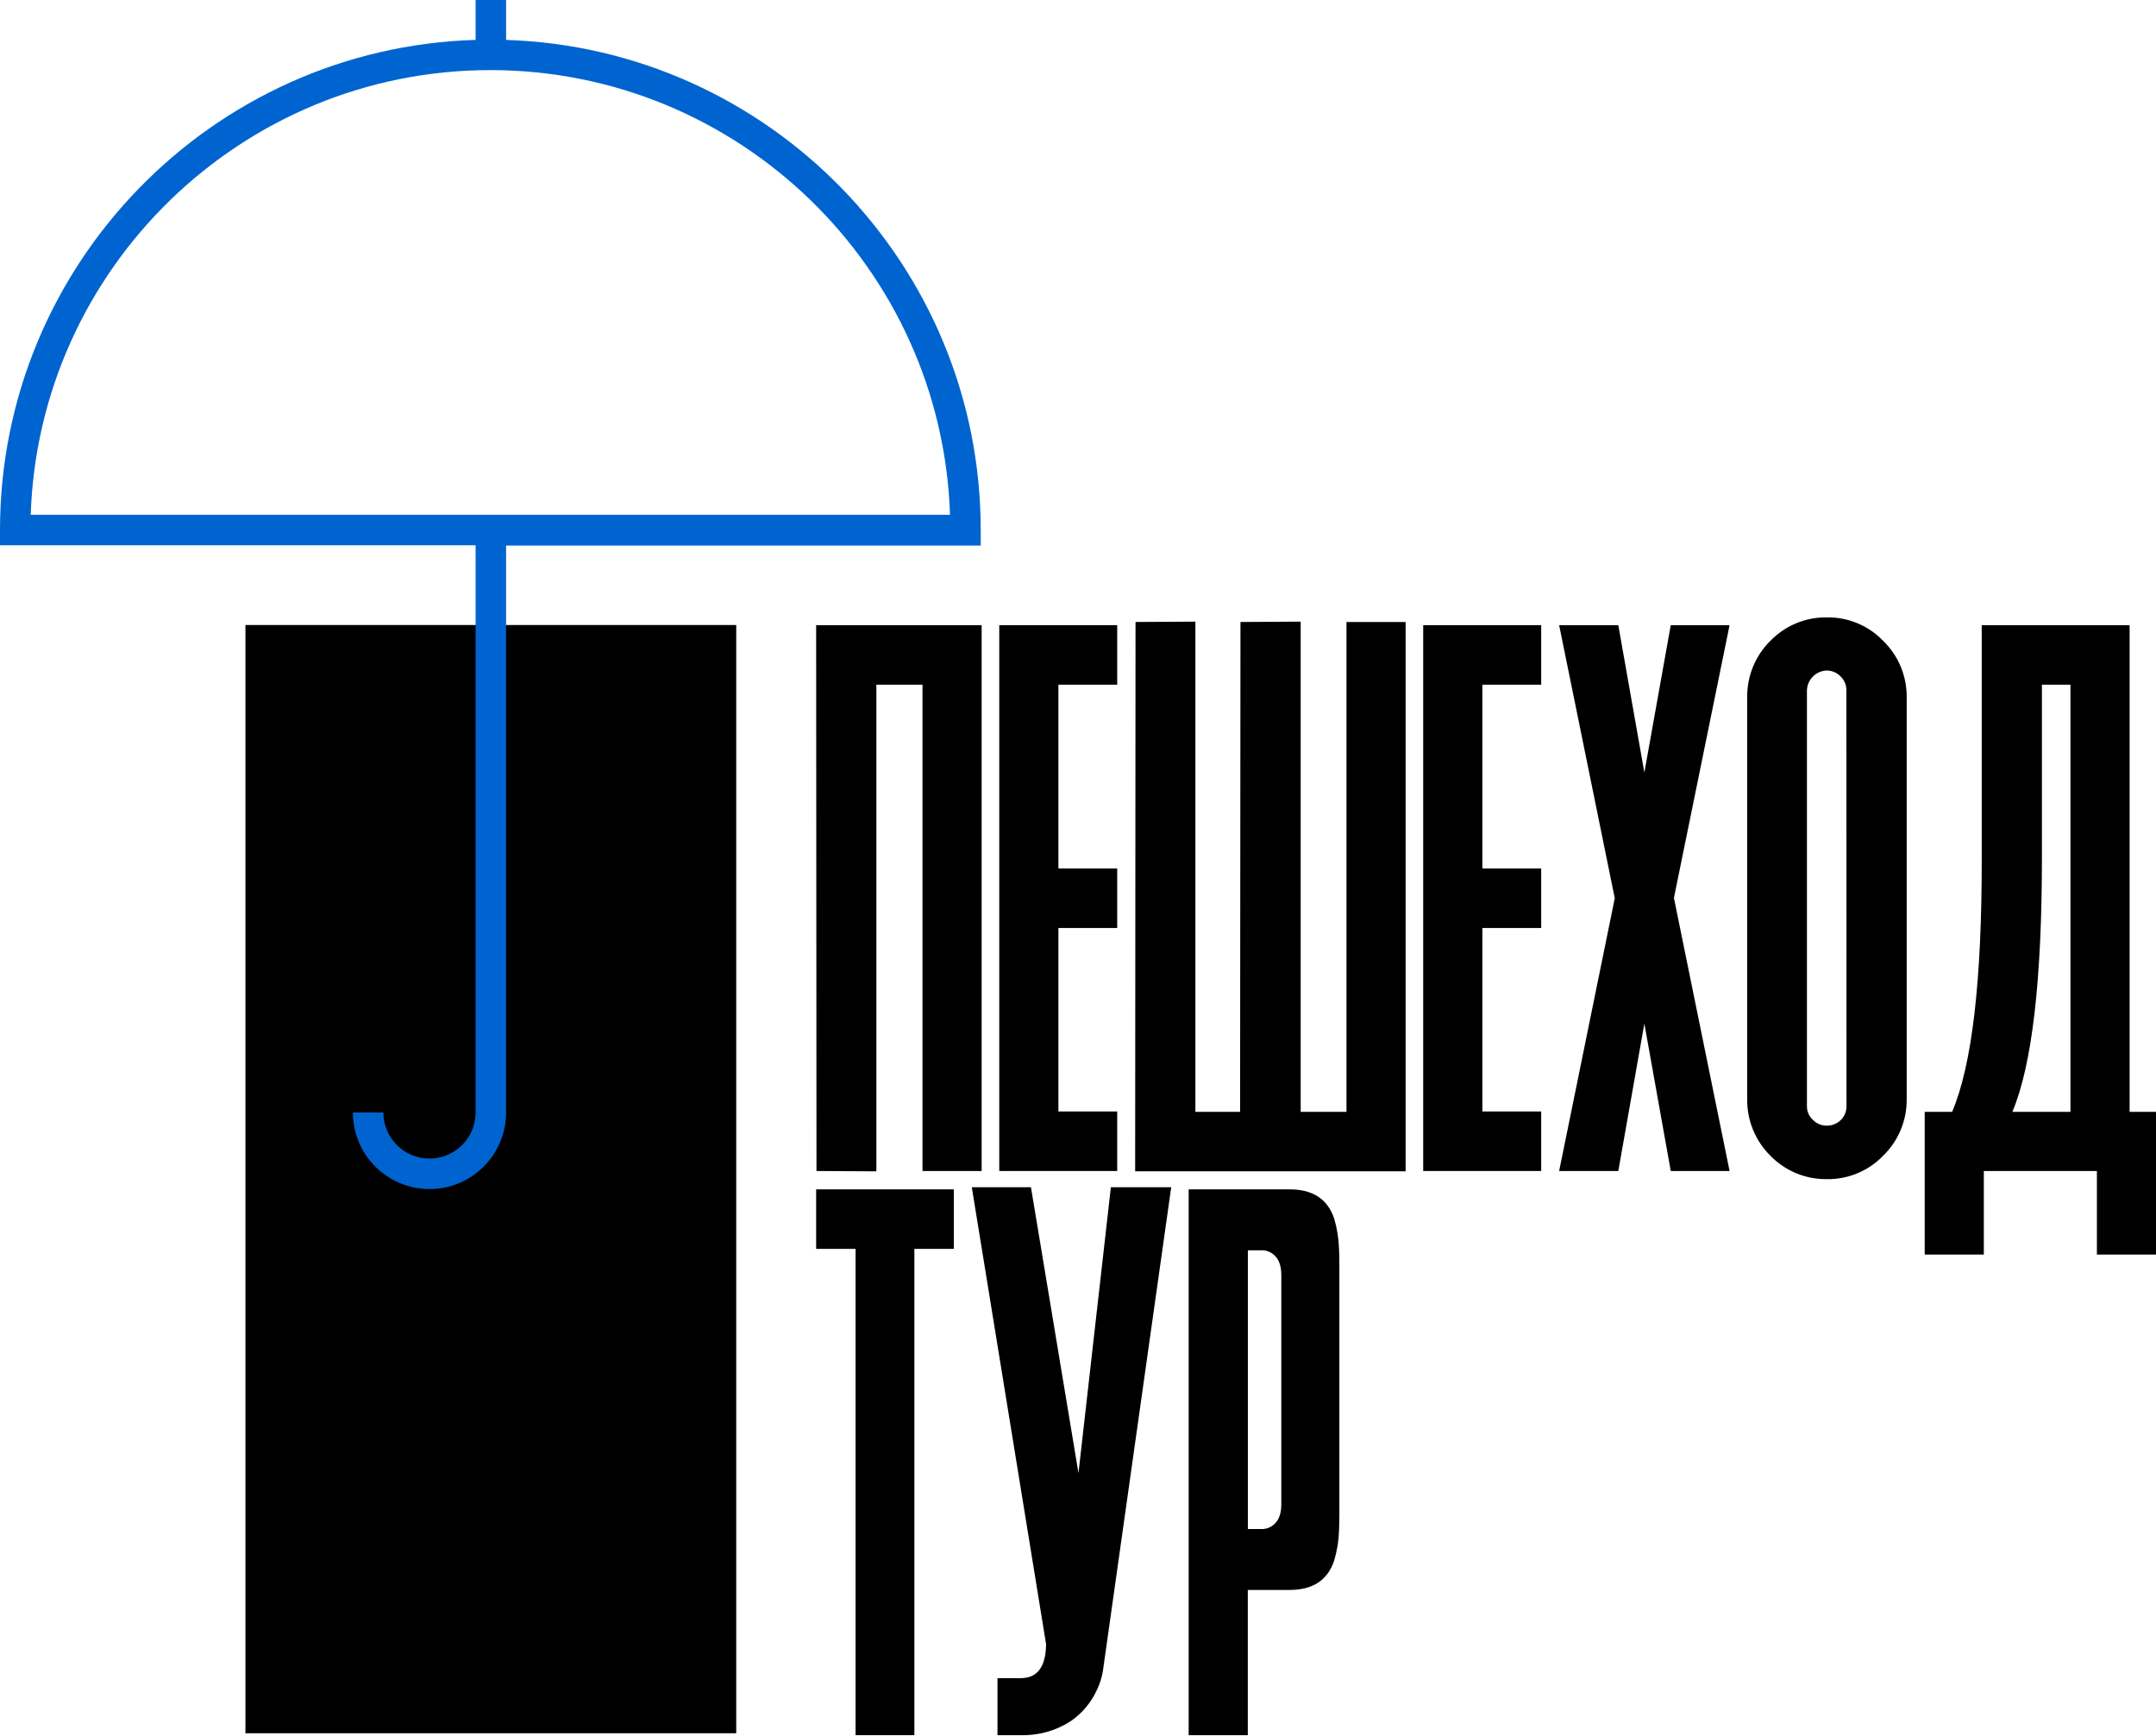
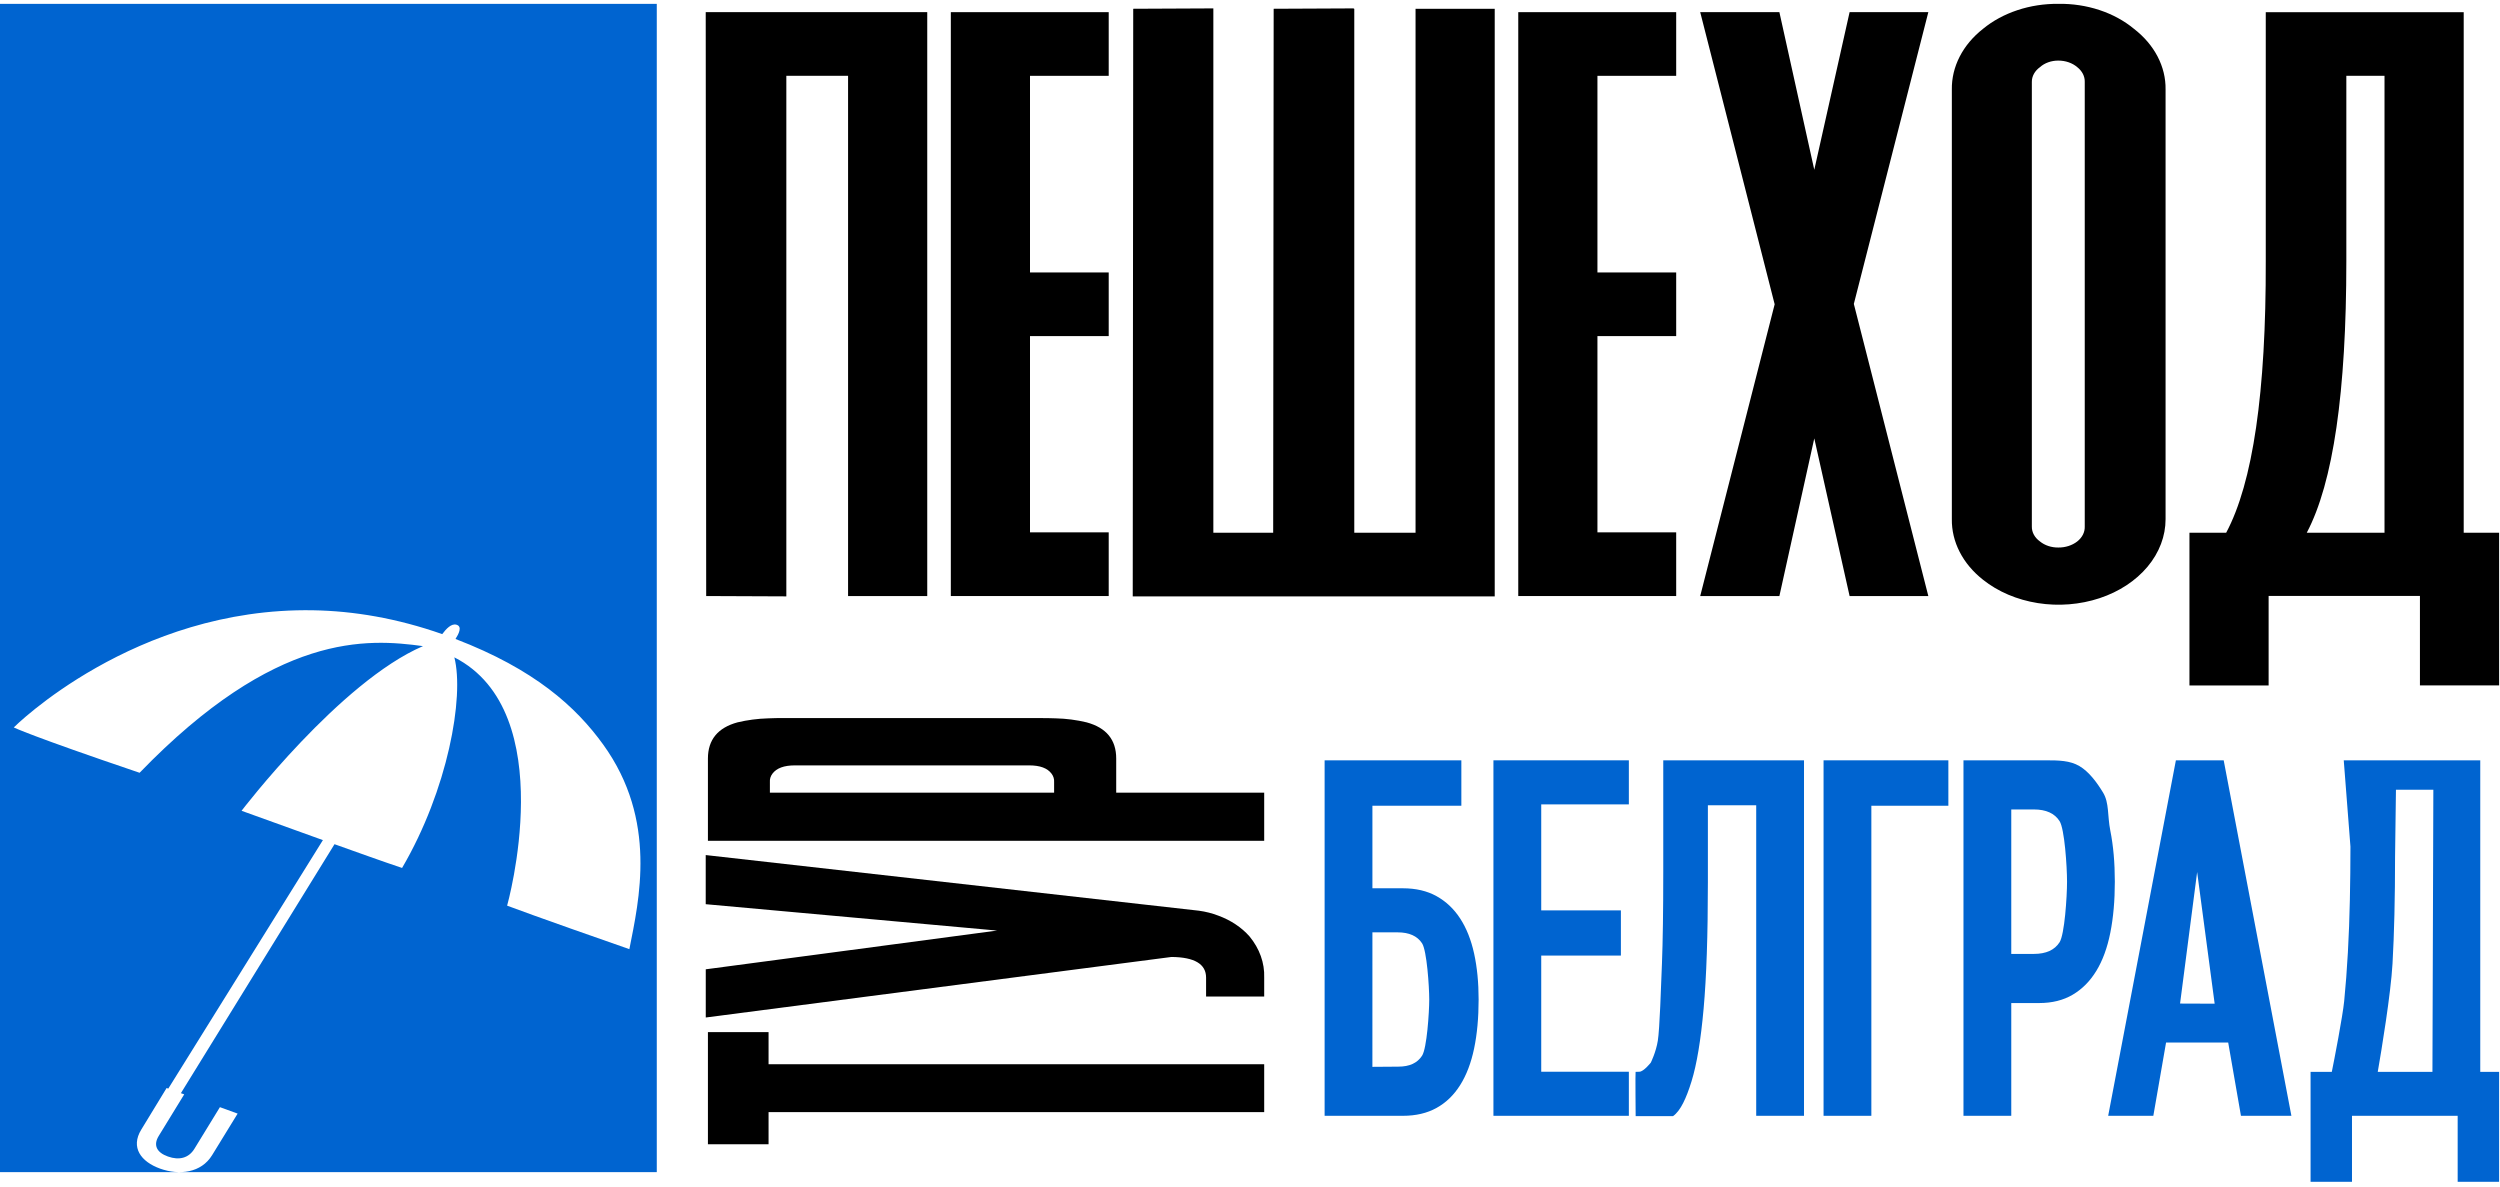
- <svg xmlns="http://www.w3.org/2000/svg" viewBox="0 0 707.39 569.32">
-   <defs>
-     <style>.cls-1{fill:#0064D0;}</style>
-   </defs>
-   <g id="design">
-     <polygon points="287.54 384.32 287.54 224.65 302.67 224.65 302.67 384.21 322.08 384.21 322.08 205.12 267.78 205.12 267.89 384.21 287.54 384.32" />
-     <polygon points="366.56 364.68 347.27 364.68 347.27 304.48 366.56 304.48 366.56 284.96 347.27 284.96 347.27 224.65 366.56 224.65 366.56 205.12 327.86 205.12 327.86 384.21 366.56 384.21 366.56 364.68" />
-     <polygon points="441.78 364.8 426.76 364.8 426.76 204.08 426.64 204.08 426.64 203.96 407 204.08 406.88 364.8 392.21 364.8 392.21 203.96 372.57 204.08 372.45 384.32 461.19 384.32 461.19 204.08 441.78 204.08 441.78 364.8" />
-     <polygon points="466.96 384.21 505.67 384.21 505.67 364.68 486.37 364.68 486.37 304.48 505.67 304.48 505.67 284.96 486.37 284.96 486.37 224.65 505.67 224.65 505.67 205.12 466.96 205.12 466.96 384.21" />
-     <polygon points="548.18 205.12 539.52 253.47 530.97 205.12 511.56 205.12 529.81 294.72 511.56 384.21 530.97 384.21 539.52 335.86 548.18 384.21 567.48 384.21 549.22 294.61 567.48 205.12 548.18 205.12" />
-     <path d="M599.37,202.57a25.32,25.32,0,0,0-18.49,7.67,25.64,25.64,0,0,0-7.62,18.59V360.62a25.65,25.65,0,0,0,7.62,18.59,25.36,25.36,0,0,0,18.49,7.67,25.09,25.09,0,0,0,18.48-7.67,25.45,25.45,0,0,0,7.74-18.59V228.83a25.44,25.44,0,0,0-7.74-18.59A25.06,25.06,0,0,0,599.37,202.57Zm6.47,160.37a6.19,6.19,0,0,1-1.85,4.53,6.5,6.5,0,0,1-4.62,1.86,6.12,6.12,0,0,1-4.51-1.86,6,6,0,0,1-2-4.53V226.51a6.74,6.74,0,0,1,6.48-6.51,6.33,6.33,0,0,1,4.62,2,6.2,6.2,0,0,1,1.85,4.54Z" />
-     <path d="M698.73,364.8V205.12H650.21v76.35q.1,60.31-9.71,83.33h-9v46.83H650.9V384.21H688v27.42h19.41V364.8Zm-19.41,0H660.26q9.69-23,9.7-83.33V224.65h9.36Z" />
-     <polygon points="267.78 409.76 280.72 409.76 280.72 569.32 300.01 569.32 300.01 409.76 312.95 409.76 312.95 390.24 267.78 390.24 267.78 409.76" />
-     <path d="M353.85,483.32l-15.59-93.78H318.85l24.37,149.91q-.11,11.16-8.32,11.16h-7.62v18.71h7.62a28.7,28.7,0,0,0,16.64-4.76,25.06,25.06,0,0,0,8.32-10,23.26,23.26,0,0,0,2-6.27l22.42-158.75H364.48Z" />
-     <path d="M437.73,399.77q-3.23-9.54-14.56-9.53H390V569.32h19.41V521.67h13.74q11.32,0,14.56-9.53a37.76,37.76,0,0,0,1.62-9.87q.12-2.32.12-5.58V415.22q0-3.25-.12-5.58A39,39,0,0,0,437.73,399.77Zm-17.33,93.9q0,5.22-3.35,7.2a5.88,5.88,0,0,1-3.35.82h-4.27V410.23h4.27a5.79,5.79,0,0,1,3.35.81q3.34,2,3.35,7.2Z" />
-     <rect x="80.53" y="205.07" width="161.03" height="363.62" />
-     <path class="cls-1" d="M321.78,173.91c0-87-69.39-158.07-155.73-160.81V0h-10V13.09C69.56,15.66,0,86.81,0,173.91v5H156.05V365a15.13,15.13,0,0,1-30.26,0h-10a25.13,25.13,0,0,0,50.26,0v-186H321.78Zm-311.7-5C12.73,88,79.36,23,160.89,23S309.06,88,311.7,168.91Z" />
-   </g>
+ <svg xmlns="http://www.w3.org/2000/svg" width="118" height="56" viewBox="0 0 118 56" fill="none">
+   <path d="M0 0.181V55.325H31V0.181H16.463H14.537H0ZM14.784 28.805C16.683 28.838 18.727 29.177 20.873 29.93C21.062 29.678 21.307 29.416 21.547 29.487C21.837 29.573 21.643 29.933 21.499 30.16C25.228 31.588 27.185 33.36 28.473 35.146C31.048 38.716 30.161 42.496 29.706 44.8C25.293 43.262 23.936 42.747 23.936 42.747C23.936 42.747 26.509 33.609 21.445 31.027C21.923 32.901 21.135 37.285 18.978 40.967C18.057 40.66 16.901 40.242 15.789 39.846L8.538 51.598L8.695 51.654L7.491 53.618C7.224 54.055 7.396 54.397 7.925 54.587C8.459 54.779 8.909 54.66 9.176 54.223L10.38 52.258L11.216 52.562L10.012 54.523C9.5 55.36 8.466 55.486 7.557 55.159C6.649 54.832 6.154 54.156 6.667 53.319L7.864 51.354L7.943 51.382L15.241 39.653C13.206 38.924 11.402 38.269 11.402 38.269C11.402 38.269 16.044 32.183 19.965 30.497C17.343 30.14 13.025 29.82 6.589 36.475C1.415 34.722 0.65 34.335 0.65 34.335C0.65 34.335 6.328 28.654 14.784 28.805Z" fill="#0064D0" />
+   <path d="M43.766 28.133V0.574H33.31L33.332 28.133L37.115 28.149V3.579H40.029V28.133H43.766Z" fill="black" />
+   <path d="M52.331 25.127H48.616V15.864H52.331V12.86H48.616V3.579H52.331V0.574H44.879V28.133H52.331V25.127Z" fill="black" />
+   <path d="M66.814 25.146H63.922V0.414H63.899V0.396L60.117 0.414L60.094 25.146H57.27V0.396L53.488 0.414L53.465 28.15H70.551V0.414H66.814V25.146Z" fill="black" />
+   <path d="M71.662 28.133H79.116V25.127H75.399V15.864H79.116V12.86H75.399V3.579H79.116V0.574H71.662V28.133Z" fill="black" />
+   <path d="M87.301 0.574L85.634 8.014L83.987 0.574H80.25L83.764 14.362L80.25 28.133H83.987L85.634 20.692L87.301 28.133H91.017L87.501 14.345L91.017 0.574H87.301Z" fill="black" />
+   <path d="M97.155 0.181C96.492 0.175 95.835 0.276 95.224 0.479C94.612 0.682 94.058 0.982 93.597 1.362C93.123 1.735 92.749 2.181 92.497 2.672C92.245 3.164 92.119 3.691 92.127 4.222V24.503C92.119 25.034 92.245 25.561 92.497 26.052C92.749 26.544 93.123 26.99 93.597 27.363C94.303 27.927 95.204 28.311 96.184 28.466C97.164 28.621 98.179 28.54 99.102 28.234C100.024 27.928 100.812 27.41 101.366 26.746C101.921 26.081 102.216 25.301 102.215 24.503V4.222C102.223 3.69 102.095 3.161 101.839 2.669C101.583 2.177 101.203 1.732 100.725 1.362C100.263 0.979 99.708 0.677 99.094 0.474C98.479 0.271 97.819 0.171 97.155 0.181ZM98.4 24.86C98.404 24.989 98.374 25.118 98.313 25.238C98.251 25.358 98.16 25.467 98.044 25.558C97.806 25.743 97.487 25.846 97.155 25.843C96.994 25.845 96.834 25.821 96.685 25.772C96.536 25.723 96.401 25.65 96.288 25.558C96.165 25.47 96.068 25.363 96.001 25.242C95.935 25.122 95.901 24.991 95.903 24.86V3.865C95.902 3.734 95.935 3.604 96.002 3.483C96.068 3.363 96.166 3.256 96.288 3.168C96.397 3.07 96.53 2.992 96.68 2.939C96.829 2.886 96.991 2.859 97.155 2.86C97.322 2.86 97.487 2.887 97.64 2.94C97.793 2.993 97.931 3.071 98.044 3.168C98.16 3.259 98.251 3.367 98.313 3.487C98.374 3.607 98.404 3.736 98.4 3.865V24.86Z" fill="black" />
+   <path d="M116.287 25.146V0.575H106.944V12.324C106.96 18.512 106.336 22.786 105.075 25.146H103.342V32.353H107.079V28.129H114.221V32.35H117.958V25.146H116.287ZM112.549 25.146H108.879C110.126 22.786 110.748 18.512 110.747 12.324V3.579H112.549V25.146Z" fill="black" />
+   <path d="M62.522 52.666V35.887H68.976V38.031H64.778V41.927H66.219C66.829 41.927 67.358 42.051 67.805 42.299C68.251 42.547 68.624 42.898 68.92 43.353C69.217 43.809 69.436 44.36 69.578 45.007C69.72 45.655 69.791 46.378 69.791 47.177C69.791 48.04 69.72 48.81 69.578 49.49C69.436 50.169 69.217 50.744 68.92 51.216C68.624 51.687 68.251 52.047 67.805 52.294C67.358 52.542 66.829 52.666 66.219 52.666H62.522ZM64.777 50.355L65.993 50.346C66.536 50.346 66.896 50.174 67.121 49.831C67.347 49.487 67.46 47.784 67.46 47.177C67.46 46.569 67.347 44.866 67.121 44.523C66.896 44.179 66.511 44.007 65.968 44.007H64.778L64.777 50.355Z" fill="#0064D0" />
+   <path d="M70.49 52.666V35.887H76.882V37.967H72.746V42.97H76.506V45.103H72.746V50.586H76.882V52.666H70.49Z" fill="#0064D0" />
+   <path d="M77.203 52.681C77.203 52.681 77.184 50.595 77.2 50.592C77.216 50.589 77.337 50.586 77.378 50.586C77.579 50.586 77.918 50.156 77.918 50.156C77.918 50.156 78.162 49.667 78.249 49.123C78.337 48.58 78.402 46.549 78.444 45.487C78.485 44.424 78.506 42.982 78.506 41.16V35.887H85.149V52.666H82.893V38.007H80.612V41.639C80.612 44.132 80.545 46.122 80.411 47.608C80.278 49.094 80.088 50.237 79.841 51.036C79.595 51.835 79.319 52.434 78.968 52.681C78.433 52.681 77.203 52.681 77.203 52.681Z" fill="#0064D0" />
+   <path d="M86.072 52.666V35.887H91.963V38.031H88.328V52.666H86.072Z" fill="#0064D0" />
+   <path d="M92.676 52.666V35.887H96.564C97.174 35.887 97.702 35.896 98.149 36.159C98.596 36.423 98.968 36.921 99.264 37.409C99.561 37.896 99.465 38.495 99.607 39.207C99.749 39.918 99.82 40.721 99.82 41.616C99.82 42.51 99.749 43.313 99.607 44.025C99.465 44.736 99.246 45.335 98.949 45.822C98.652 46.31 98.28 46.685 97.833 46.949C97.386 47.213 96.858 47.344 96.248 47.344H94.932V52.666H92.676ZM94.932 45.025H95.997C96.574 45.025 96.979 44.841 97.213 44.473C97.447 44.106 97.564 42.335 97.564 41.616C97.564 40.897 97.447 39.125 97.213 38.758C96.979 38.39 96.574 38.206 95.997 38.206H94.932V45.025Z" fill="#0064D0" />
+   <path d="M99.506 52.666L102.702 35.887H104.958L108.154 52.666H105.773L105.171 49.208H102.238L101.637 52.666H99.506ZM102.899 47.368L104.532 47.374L103.705 41.16L102.899 47.368Z" fill="#0064D0" />
+   <path d="M109.059 55.782V50.592H110.061C110.17 50.064 110.575 47.968 110.646 47.248C110.717 46.529 110.775 45.765 110.82 44.956C110.865 44.147 110.896 43.316 110.914 42.464C110.932 41.611 110.941 40.777 110.941 39.962L110.625 35.887H117.068V50.592H117.958V55.782H116.002V52.666H111.014V55.782H109.059ZM112.23 50.592H114.811L114.854 37.276H113.089L113.047 40.441C113.047 42.383 113.007 44.063 112.927 45.481C112.848 46.899 112.405 49.585 112.23 50.592Z" fill="#0064D0" />
+   <path d="M36.276 54.009V52.492H59.67V50.232H36.276V48.716H33.414V54.009H36.276Z" fill="black" />
+   <path d="M47.063 43.923L41.975 44.6L33.312 45.751V48.026L55.292 45.169C56.383 45.178 56.928 45.503 56.927 46.144V47.037H59.67V46.144C59.695 45.452 59.451 44.771 58.973 44.194C58.6 43.772 58.094 43.435 57.506 43.219C57.215 43.107 56.905 43.028 56.586 42.985L33.31 40.359V42.678L47.063 43.923Z" fill="black" />
+   <path d="M34.811 34.095C33.881 34.348 33.415 34.917 33.414 35.801V39.687H59.67V37.413H52.685V35.801C52.685 34.916 52.219 34.348 51.288 34.095C50.817 33.982 50.33 33.918 49.839 33.906C49.612 33.897 49.339 33.893 49.021 33.893H37.072C36.754 33.893 36.486 33.893 36.254 33.906C35.765 33.92 35.28 33.984 34.811 34.095ZM48.578 36.126C49.09 36.126 49.442 36.257 49.634 36.518C49.723 36.637 49.764 36.773 49.754 36.911V37.413H36.339V36.911C36.328 36.774 36.369 36.637 36.458 36.518C36.653 36.257 37.006 36.126 37.515 36.126H48.578Z" fill="black" />
</svg>
